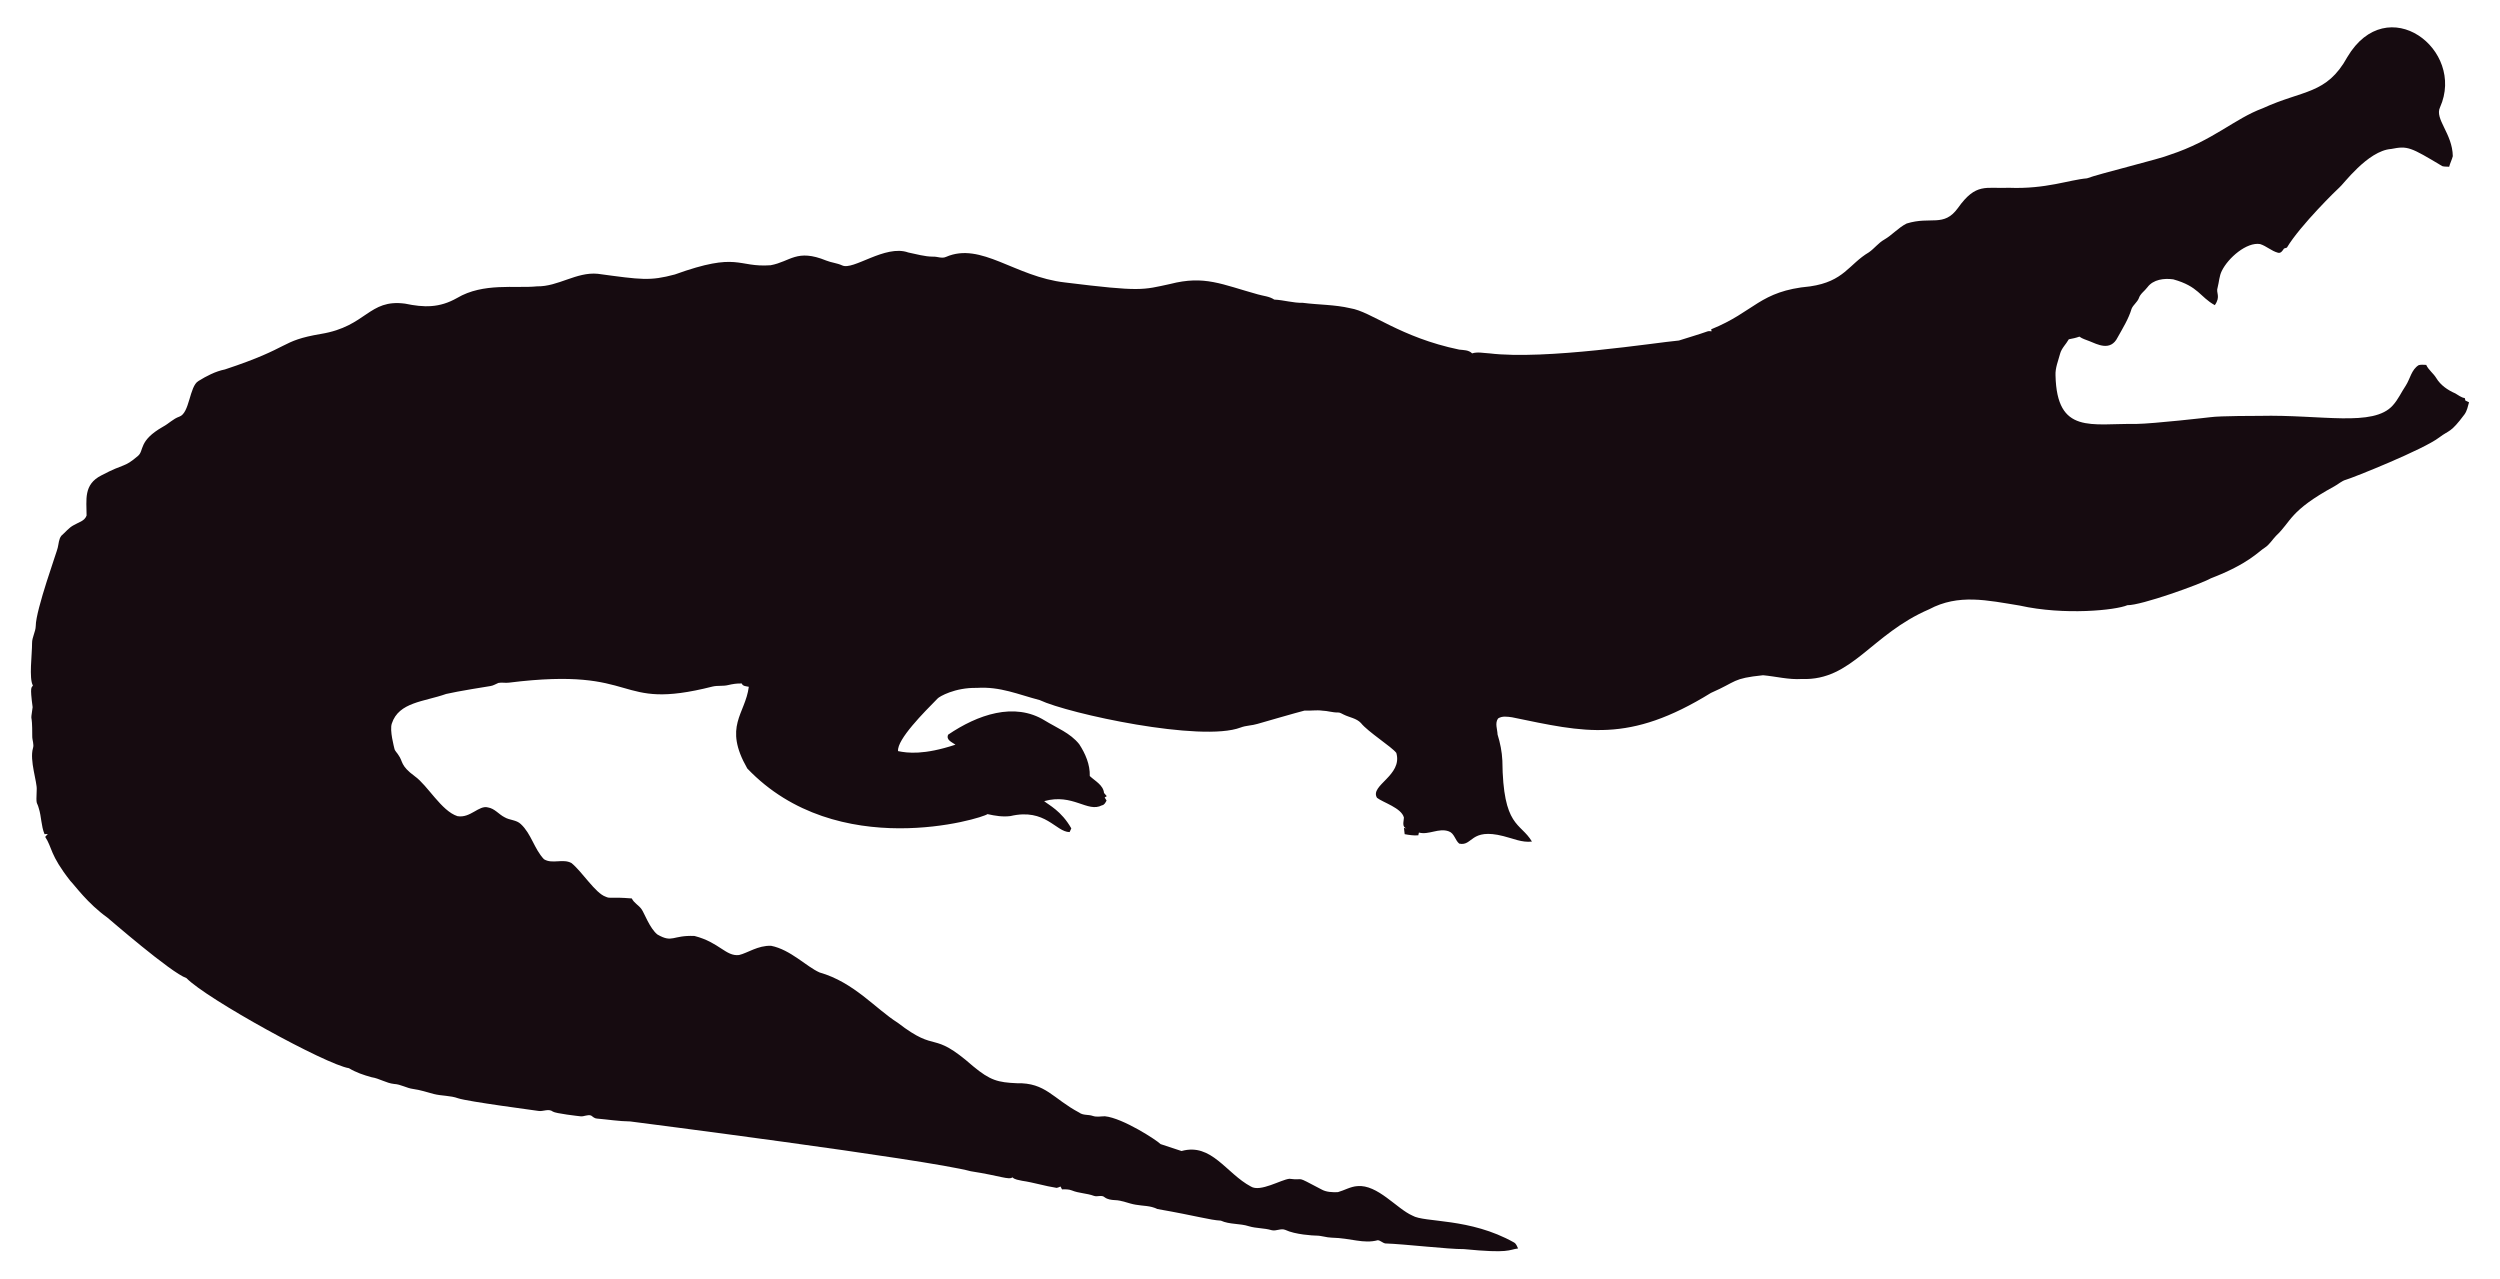
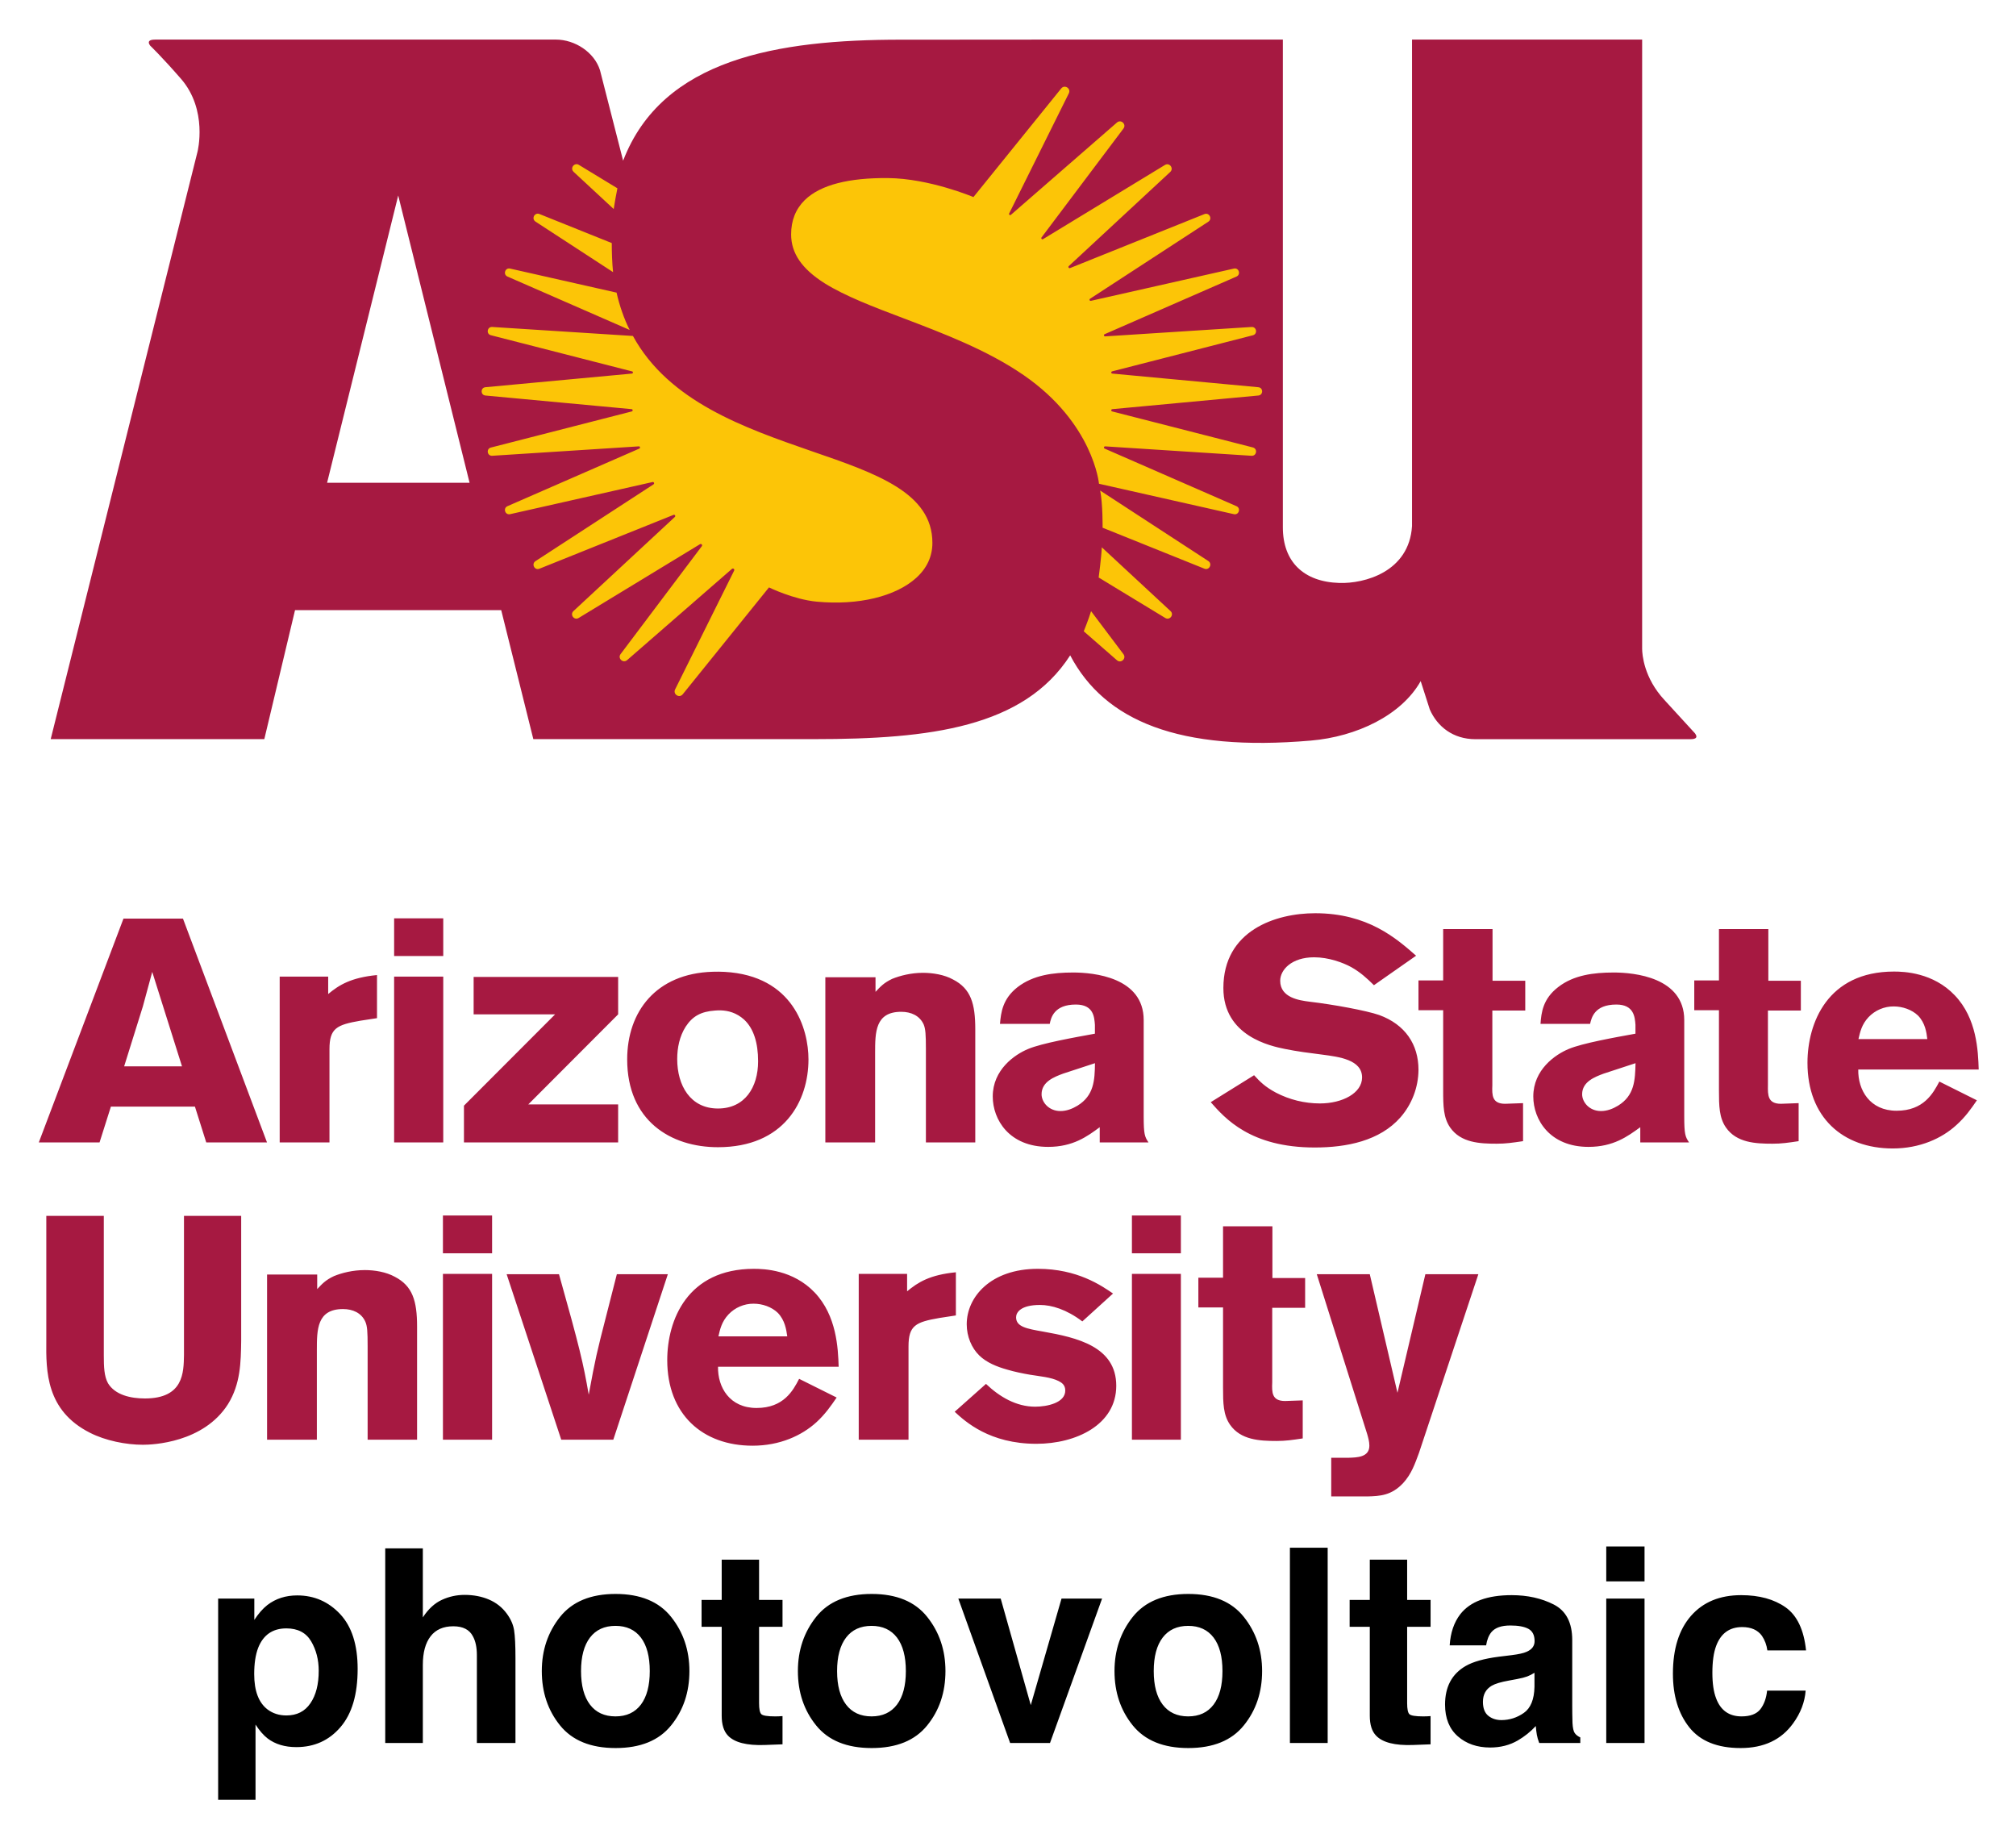
- <svg xmlns="http://www.w3.org/2000/svg" version="1.1" id="Layer_1" x="0px" y="0px" viewBox="0 0 2625.022 1342.022" enable-background="new 0 0 2625.022 1342.022" xml:space="preserve">
-   <path fill="#160B10" d="M2562.057,112.664c-5.93,12.226,13.089,27.649,13.408,51.328c-0.967,3.791-2.837,7.289-3.816,11.093  c-2.417-0.267-4.923,0.089-7.226-0.636c-33.512-20.05-36.245-21.483-53.631-18.038c-24.88,1.775-51.012,38.147-54.547,40.579  c-1,0.685-40.963,39.485-54.967,62.993c-1.056,0.331-2.086,0.661-3.078,1.005c-1.45,2.188-3.295,5.317-6.386,4.363  c-6.755-1.794-12.047-7.022-18.687-9.083c-14.172-2.325-33.569,14.577-40.185,28.126c-2.76,5.432-2.862,11.614-4.401,17.415  c-2.078,5.918,3.558,9.203-2.964,18.611c-15.758-8.651-16.89-19.671-43.645-27.108c-9.541-1.323-21.002,0.025-27.146,8.345  c-2.9,3.956-7.454,6.64-8.994,11.487c-1.705,4.223-5.788,6.857-7.569,10.978c-3.219,10.775-9.274,20.417-14.705,30.186  c-7.484,15.043-21.458,7.113-29.639,3.893c-3.549-1.501-7.378-2.404-10.482-4.745c-3.613,1.31-7.378,2.124-11.131,2.799  c-2.9,5.19-7.62,9.362-9.184,15.252c-1.972,7.442-5.139,14.807-4.771,22.656c1.426,62.435,37.744,50.23,84.657,50.985  c18.427-0.238,76.659-6.917,77.661-7.06c10.315-1.512,51.103-1.387,52.104-1.425c64.718-1.507,119.253,12.017,139.725-10.991  c5.622-6.144,8.955-13.878,13.598-20.735c4.617-7.073,5.915-16.893,13.662-21.562c2.519-0.687,5.19-0.305,7.81-0.242  c2.481,5.406,7.582,8.854,10.609,13.891c4.503,7.467,12.047,12.632,19.921,16.041c3.269,1.794,6.144,4.389,9.999,4.936  c0.166,0.852,0.369,1.705,0.598,2.57c1.259,0.611,2.519,1.208,3.854,1.819c-1.196,4.325-2.073,8.854-4.681,12.606  c-14.981,20.134-15.737,16.079-26.561,24.297c-16.513,12.73-90.704,42.38-97.937,44.421c-4.63,1.259-8.078,4.719-12.199,6.907  c-47.689,26.034-44.914,36.755-61.276,51.99c-3.969,4.096-6.856,9.273-11.754,12.403c-6.886,4.248-16.845,16.908-56.76,32.26  c-10.994,6.222-73.381,28.559-87.544,28.177c-12.182,5.289-66.295,10.873-113.113,0.394c-34.047-5.52-64.247-12.539-95.05,3.905  c-61.045,26.219-81.054,75.205-133.67,73.195c-13.739,0.903-27.159-2.684-40.745-3.943c-32.756,3.396-26.951,6.432-54.687,18.547  c-86.536,53.421-132.198,41.426-208.888,25.607c-4.859-0.636-10.304-1.616-14.68,1.259c-3.511,4.999-0.687,11.232-0.509,16.804  c2.76,8.879,4.605,18.076,5.037,27.388c0.678,70.703,18.876,64.615,31.064,85.038c-10.38,1.31-20.137-3.346-30.008-5.724  c-35.054-8.942-31.959,10.974-46.367,7.887c-4.376-3.651-5.076-10.864-10.94-12.886c-10.482-3.893-20.875,4.033-31.37,1.285  c-0.165,0.725-0.483,2.163-0.649,2.875c-4.834,0.432-9.592-0.331-14.311-1.196c-0.153-2.201-0.407-4.401-0.751-6.551  c0.7,0.127,2.112,0.382,2.824,0.509c-5.368-1.387-2.926-7.48-2.862-11.411c-2.581-10.171-21.93-15.743-28.266-20.735  c-7.896-13.101,27.192-23.356,20.29-47.143c-4.808-6.385-29.888-22.164-37.17-31.395c-4.783-5.063-12.047-5.813-18.013-8.815  c-1.972-0.827-3.791-2.315-6.017-2.239c-5.597,0.191-10.965-1.781-16.537-1.908c-6.208-0.878-12.441,0.318-18.661-0.076  c-6.376,1.51-49.471,13.993-49.471,13.993c-5.775,1.781-11.97,1.603-17.631,3.791c-41.153,15.671-180.401-14.399-211.051-28.838  c-22.477-5.819-41.27-14.396-65.945-12.772c-23.033-0.496-39.521,9.215-41.101,11.08c-14.156,14.382-42.805,43.009-41.597,55.297  c9.881,2.049,27.067,4.244,60.297-6.755c-3.6-2.633-10.164-4.859-7.683-10.52c30.91-20.96,69.478-34.528,101.385-14.896  c12.454,7.683,26.879,13.128,36.241,24.907c6.449,9.897,11.461,21.384,11.08,33.43c5.483,5.19,14.184,9.464,14.96,17.771  c0.954,1.132,1.883,2.239,2.9,3.371c-0.56,0.344-1.679,1.03-2.251,1.361c0.674,1.081,1.336,2.15,2.022,3.244  c-1.157,2.112-2.252,4.643-4.923,5.037c-15.167,7.923-30.412-12.885-60.589-4.414c4.515,3.914,17.957,10.035,28.495,28.596  c-0.623,1.285-1.221,2.582-1.781,3.893c-14.581-0.066-25.26-25.439-62.103-16.83c-8.065,1.081-16.27-0.28-24.119-2.048  c-5.689,4.616-157.704,51.097-252.241-47.919c-25.462-44.516-2.105-56.742,1.616-85.776c-2.646-0.598-6.259-0.445-7.429-3.447  c-4.834-0.216-9.63,0.547-14.311,1.666c-5.343,1.336-10.927,0.254-16.283,1.527c-104.921,26.598-73.475-21.586-213.976-4.058  c-3.638,0.483-7.327-0.471-10.927,0.267c-2.722,1.043-5.203,2.786-8.129,3.244c-1.005,0.139-35.568,5.632-46.749,8.332  c-23.248,8.245-49.669,8.494-57.027,31.013c-2.544,7.127,2.495,25.23,2.659,26.23c0.509,2.748,2.964,4.529,4.274,6.907  c5.125,7.002,1.576,10.814,17.186,22.287c13.483,9.569,27.903,36.42,44.764,41.877c13.652,2.389,22.508-11.842,32.107-9.146  c7.022,1.107,11.334,7.276,17.415,10.317c5.356,3.193,12.365,2.633,17.033,7.162c11.029,10.189,14.018,26.078,24.284,36.878  c8.765,5.47,19.972-0.979,28.965,4.071c11.309,9.233,25.045,31.634,35.809,35.287c4.836,2.294,4.589-0.02,27.477,1.832  c2.226,4.796,7.327,7.085,10.253,11.347c2.611,3.387,8.633,20.294,16.715,26.574c16.075,9.185,15.426,0.491,38.875,1.488  c26.056,6.667,32.977,21.713,46.774,19.997c8.688-1.942,19.833-10.206,33.646-9.68c20.419,4.043,37.013,21.857,50.896,27.986  c36.199,10.4,58.502,37.92,82.062,52.817c43.011,33.213,34.403,6.396,79.034,45.566c18.208,15.125,26.246,17.04,45.986,17.936  c30.318-0.751,37.93,16.193,65.525,30.81c4.134,3.155,9.541,1.844,14.196,3.498c4.147,1.463,8.51,0.394,12.772,0.369  c18.974,1.87,55.059,25.539,58.465,29.232c7.353,2.353,14.667,4.91,22.02,7.276c31.527-8.837,46.862,23.524,72.916,37.323  c9.817,6.052,31.604-7.299,40.338-8.179c17.829,2.357,3.781-4.531,33.392,11.016c5.241,3.066,11.589,3.218,17.504,3.028  c6.869-1.921,13.204-5.852,20.48-6.348c21.245-1.942,41.314,23.767,57.816,30.975c12.756,7.578,60.29,2.089,106.638,28.189  c2.366,1.298,3.155,4.007,4.3,6.284c-10.435,1.423-8.676,5.392-56.964,0.7c-16.115,0.199-61.486-5.252-82.52-5.953  c-2.824-0.572-4.91-3.04-7.772-3.397c-15.269,4.072-27.792-2.198-48.492-2.671c-5.546-0.102-10.825-2.201-16.359-2.162  c-2.762-0.015-21.848-1.008-32.323-6.004c-4.758-1.972-9.668,1.654-14.476,0.293c-7.747-2.315-16.003-1.781-23.737-4.121  c-9.541-3.104-20.277-1.692-29.41-5.865c-12.12-0.691-23.98-4.714-66.899-12.25c-6.984-3.625-14.985-3.091-22.516-4.49  c-7.416-1.145-14.324-4.643-21.892-4.821c-3.727-0.204-7.632-0.649-10.698-2.939c-3.206-2.951-7.645-0.127-11.334-1.539  c-7.531-2.798-15.774-2.646-23.203-5.712c-3.282-1.298-6.844-1.17-10.278-1.081c-0.394-0.763-1.183-2.264-1.577-3.015  c-1.285,0.636-2.608,1.119-3.982,1.45c-12.263-1.87-24.131-5.674-36.394-7.467c-3.46-0.903-7.404-1.005-10.113-3.6  c-3.831,2.97-12.398-1.54-43.747-6.411c-46.335-12.483-357.594-52.295-357.594-52.295c-11.716-0.14-23.317-2.023-34.982-3.015  c-2.442-0.127-4.211-1.844-6.068-3.18c-3.753-1.387-7.467,1.336-11.271,0.789c-2.02-0.195-26.027-2.946-28.838-4.923  c-4.592-3.587-10.278,0.216-15.367-0.738c-2.203-0.387-74.203-9.818-84.135-13.242c-8.243-2.989-17.224-2.379-25.658-4.529  c-7.162-1.895-14.209-4.274-21.574-5.254c-6.92-0.878-13.001-4.923-20.035-5.266c-8.319-0.878-15.443-5.826-23.648-7.073  c-8.256-2.252-16.448-5.037-23.775-9.49c-23.552-3.584-149.518-72.739-170.649-94.63c-16.013-5.37-81.914-62.745-82.914-63.439  c-21.039-15.096-34.147-33.758-38.964-38.595c-21.778-27.726-18.854-34.892-26.396-46.215c0.916-1.018,1.832-2.01,2.748-3.015  c-1.145,0.038-2.29,0.076-3.435,0.14c-3.651-8.676-3.18-18.28-6.042-27.172c-2.062-7.913-2.975-1.701-2.175-19.526  c0.634-7.664-7.675-30.697-3.931-43.518c1.348-4.16-0.814-8.281-0.751-12.454c0.068-28.882-2.418-11.02,0.394-30.657  c-3.041-22.85-1.09-20.042,0.305-22.719c-4.294-7.378-0.844-32.606-0.89-44.586c-0.025-6.246,3.714-11.741,3.867-17.962  c0-16.859,22.775-79.378,23.076-82.113c1.056-4.198,1.043-9.032,3.778-12.568c4.338-3.74,7.874-8.485,13.052-11.169  c4.745-2.913,11.411-4.172,13.471-10.088c0.043-16.362-3.503-32.575,15.532-42.157c25.219-13.344,23.115-7.424,38.34-20.379  c6.931-5.754,0.059-15.764,26.434-30.772c5.915-3.129,10.622-8.281,17.046-10.507c11.015-3.661,10.497-31.892,20.099-37.437  c8.612-5.33,17.796-10.113,27.795-12.148c71.433-23.584,56.818-29.805,100.939-37.31c48.019-7.907,49.805-36.895,88.244-31.777  c19.858,4.163,35.994,4.605,54.61-5.953c27.665-16.35,60.97-9.859,83.919-12.212c22.172,0.42,41.279-15.29,63.693-13.191  c46.138,6.272,54.878,7.691,80.993,0.738c67.442-24.31,65.094-7.128,100.634-9.706c20.946-3.875,27.233-17.596,58.388-4.91  c5.368,2.188,11.283,2.595,16.575,5.025c11.553,5.818,45.215-22.204,69.43-13.535c8.676,1.717,17.262,4.401,26.205,4.401  c4.49-0.216,9.083,2.252,13.446,0.293c37.015-16.156,72.304,20.872,125.096,26.815c80.305,9.923,81.3,7.845,110.289,1.603  c36.266-9.336,54.189,0.413,92.111,10.902c5.775,1.717,12.11,1.984,17.237,5.47c10.075,0.458,19.844,3.638,29.983,3.396  c16.588,2.163,33.506,1.819,49.853,5.686c21.982,3.418,52.115,30.498,114.347,43.441c4.681,0.572,9.999,0.28,13.586,3.956  c5.864-1.844,12.047-0.267,18.038-0.025c59.148,7.176,174.934-11.359,199.106-13.471c9.82-3.218,19.819-5.966,29.576-9.452  c1.488-0.674,3.155-0.356,4.758-0.229c-0.115-0.522-0.356-1.577-0.483-2.099c45.944-18.548,50.589-40.213,103.827-45.057  c35.891-5.17,40.645-23.282,61.836-35.809c5.712-3.969,9.897-9.808,16.028-13.281c8.408-4.872,14.82-12.555,23.559-16.931  c25.605-7.944,38.867,4.305,53.847-16.257c19.089-26.933,29.276-20.168,53.605-21.256c38.819,1.522,63.061-8.345,81.948-9.935  c11.484-4.495,77.877-20.69,87.061-24.742c45.297-14.857,67.746-37.884,97.505-48.848c42.187-19.404,67.008-14.225,88.74-53.694  C2506.582-10.604,2589.134,52.018,2562.057,112.664z" />
+ <svg xmlns="http://www.w3.org/2000/svg" role="img" viewBox="-6.80 35.20 353.34 322.09">
+   <path fill="#a61941" d="M125.273 263.668c1.548 0 3.167.555 4.257 1.611 1.231 1.277 1.478 2.888 1.652 4.112h-12.065c.28-1.224.562-2.556 1.758-3.836a6.034 6.034 0 0 1 4.398-1.888zm98.715-5.167l8.832 28.004c.176.611.387 1.328.387 2.049 0 2.057-2.216 2.063-3.623 2.114h-3.062v6.78h6.298c2.251-.054 4.257-.165 6.297-2.332 1.478-1.611 2.075-3.391 2.779-5.282L252.31 258.5h-9.288l-4.89 20.78-4.854-20.78h-9.289zm-141.99 0l9.57 29.002h9.125l9.559-29.002h-8.939l-1.814 7.111c-1.757 6.834-1.922 7.555-3.114 14.001-.962-5.555-1.587-8.221-5.213-21.111H82zm109.592 29.002h8.58v-29.058h-8.58v29.058zm-120.758 0h8.616v-29.058h-8.616v29.058zm89.904-29.34c-4.539.444-6.615 1.728-8.55 3.337v-3.054h-8.478v29.058h8.725V271.17c0-3.669 1.231-4.278 5.416-4.999l2.886-.444v-7.563zm-103.613-.384c-2.099 0-4.027.497-5.386 1.053-1.532.722-2.091 1.386-2.942 2.278v-2.554h-8.787v28.947h8.727v-15.668c0-3.61 0-7.226 4.588-7.226 1.698 0 3.23.67 3.913 2.226.337.78.398 1.721.398 4.333v16.334h8.665v-19.839c0-4.499-.795-7.111-3.913-8.719-1.527-.834-3.504-1.167-5.262-1.167zm117.967-.221c-8.268 0-12.454 4.945-12.454 9.722 0 2.167.879 4.168 2.181 5.445s3.13 1.998 4.923 2.5c1.304.387 2.676.666 3.976.889 1.689.278 3.731.444 5.031 1.115.528.273 1.16.66 1.16 1.662 0 2.166-3.2 2.827-5.277 2.827-3.306 0-6.226-1.714-8.618-3.994l-5.489 4.884c1.866 1.726 6.121 5.615 14.319 5.615 6.965 0 14.002-3.334 14.002-10.168 0-6.89-6.896-8.447-12.843-9.501-2.848-.5-4.713-.833-4.713-2.501 0-.831.773-2.163 4.185-2.163 2.042 0 4.645.777 7.425 2.883l5.381-4.886c-2.04-1.386-6.226-4.33-13.191-4.33zm-49.746 0c-11.68 0-15.198 8.998-15.198 16.002 0 9.501 6.192 14.995 14.953 14.995 4.784 0 8.619-1.769 11.187-4.106 1.513-1.387 2.533-2.835 3.553-4.336l-6.579-3.278c-1.055 2.057-2.709 5.11-7.458 5.11-4.714 0-6.826-3.615-6.755-7.226h21.143c-.105-3.276-.352-8.942-4.187-12.995-3.799-4.002-8.901-4.165-10.66-4.165zm82.216-7.449v9.004h-4.326v5.215h4.326v14.002c0 2.782.036 4.835 1.232 6.556 1.863 2.667 5.171 2.84 8.161 2.84 1.583 0 2.709-.169 4.573-.446v-6.665l-3.095.107c-2.322 0-2.322-1.493-2.251-3.275V264.39h5.768v-5.223h-5.735v-9.059h-8.654zM1.315 248.277v21.886c-.055 5.335-.055 12.23 7.648 16.123 2.717 1.384 6.287 2.105 9.288 2.105 1.703 0 10.601-.337 14.907-7.114 2.205-3.556 2.259-7.334 2.314-11.114v-21.886H25.446v24.386c-.057 3.057-.057 7.614-6.856 7.614-2.492 0-5.212-.611-6.46-2.664-.68-1.224-.735-2.886-.735-4.887v-24.448H1.315zm190.274 6.559h8.58v-6.62h-8.58v6.62zm-120.758 0h8.616v-6.62h-8.616v6.62zm209.024-33.317c-.071 3.001-.176 5.67-3.062 7.445-.914.559-1.934.945-2.989.945-2.04 0-3.306-1.555-3.306-2.946 0-2.222 2.286-3.054 3.764-3.61l5.594-1.833zm-94.742 0c-.035 3.001-.174 5.67-3.059 7.445-.916.559-1.936.945-2.991.945-2.04 0-3.308-1.555-3.308-2.946 0-2.222 2.287-3.054 3.764-3.61l5.594-1.833zm-65.515-9.251c1.196.047 2.672.387 4.046 1.637 1.654 1.555 2.427 4.061 2.427 7.285 0 4.555-2.322 8.274-7.037 8.274-4.854 0-7.141-4.053-7.141-8.666 0-1.999.421-4 1.478-5.667 1.196-1.832 2.674-2.667 5.172-2.837a8.19 8.19 0 0 1 1.055-.026zm205.523-.694c1.511 0 3.164.553 4.257 1.611 1.231 1.275 1.476 2.888 1.617 4.109h-12.066c.282-1.221.564-2.556 1.758-3.833a6.05 6.05 0 0 1 4.434-1.888zm-248.908-5.169v6.558h14.279l-15.976 16.002v6.444h27.024v-6.665H85.793l15.748-15.781v-6.558H76.214zm-13.936 29.003h8.61V206.35h-8.61v29.058zm-3-29.333c-4.534.444-6.633 1.72-8.557 3.328v-3.053h-8.499v29.058h8.725v-16.334c0-3.668 1.245-4.278 5.435-5.001l2.896-.444v-7.553zm95.675-.391c-2.074 0-4.009.502-5.381 1.058-1.513.722-2.077 1.387-2.921 2.278v-2.56h-8.795v28.949h8.725V219.74c0-3.612 0-7.224 4.573-7.224 1.725 0 3.238.67 3.94 2.225.317.777.388 1.721.388 4.333v16.334h8.654v-19.833c0-4.501-.773-7.115-3.905-8.725-1.511-.834-3.518-1.167-5.278-1.167zm121.056-.054c-3.482 0-7 .443-9.709 2.554-2.674 2.054-2.956 4.448-3.097 6.449h8.691c.247-1.055.738-3.39 4.61-3.39 3.095 0 3.236 2.218 3.341 3.551v1.557c-3.694.668-9.288 1.669-11.68 2.669-2.427 1-6.227 3.668-6.227 8.336 0 4.055 2.885 8.832 9.674 8.832 4.363 0 6.861-1.838 9.077-3.449v2.669h8.55c-.669-1-.844-1.445-.844-4.557v-16.886c0-7.501-8.762-8.336-12.385-8.336zm-94.739 0c-3.485 0-6.967.443-9.711 2.554-2.638 2.054-2.92 4.448-3.095 6.449h8.724c.209-1.055.738-3.39 4.573-3.39 3.132 0 3.236 2.218 3.343 3.551v1.557c-3.659.668-9.288 1.669-11.68 2.669-2.428 1-6.227 3.668-6.227 8.336 0 4.055 2.885 8.832 9.711 8.832 4.363 0 6.859-1.838 9.041-3.449v2.669h8.548c-.669-1-.844-1.445-.844-4.557v-16.886c0-7.501-8.759-8.336-12.382-8.336zm-161.388-.113l5.218 16.556h-10.14l3.281-10.499 1.643-6.057zm98.238-.02c-9.964.301-14.994 7.022-14.994 15.357 0 10.723 7.607 15.391 15.908 15.391 11.575 0 15.867-8.057 15.867-15.391 0-5.279-2.639-14.67-14.705-15.337a24.605 24.605 0 0 0-2.075-.02zm207.036-.034c-11.645 0-15.163 9.003-15.163 16.003 0 9.505 6.158 15 14.953 15 4.749 0 8.618-1.776 11.152-4.109 1.546-1.39 2.568-2.832 3.588-4.333l-6.579-3.283c-1.09 2.057-2.744 5.114-7.493 5.114-4.68 0-6.79-3.612-6.72-7.222h21.109c-.106-3.28-.317-8.944-4.187-12.999-3.799-4.002-8.901-4.171-10.66-4.171zm-30.678-7.446v9.003h-4.326v5.221h4.326v14.002c0 2.781.036 4.836 1.232 6.559 1.865 2.667 5.171 2.829 8.161 2.829 1.583 0 2.709-.166 4.573-.446v-6.662l-3.095.113c-2.322 0-2.322-1.504-2.287-3.283v-13.059h5.771v-5.221h-5.7v-9.057h-8.656zm-48.336 0v9.003h-4.328v5.221h4.328v14.002c0 2.781.035 4.836 1.231 6.559 1.865 2.667 5.172 2.829 8.161 2.829 1.584 0 2.709-.166 4.61-.446v-6.662l-3.132.113c-2.321 0-2.321-1.504-2.251-3.283v-13.059h5.769v-5.221h-5.735v-9.057h-8.654zm-231.3-1.833L0 235.41l10.649-.005 1.988-6.275h14.729l1.982 6.275h10.649l-14.731-39.227-10.424.003zm47.437 6.558h8.61v-6.61h-8.61v6.61zm161.418-7.501c-6.896 0-16.077 3.001-16.077 13.112 0 8.447 8.304 10.168 10.764 10.668 2.148.444 4.363.719 6.544.997 2.954.388 7.002.89 7.002 4.002 0 2.723-3.412 4.555-7.388 4.555a16.72 16.72 0 0 1-7.704-1.888c-1.971-1.055-2.817-1.947-3.835-3.057l-7.599 4.724c2.498 2.832 6.965 7.942 18.224 7.942 5.628 0 11.398-1.165 15.021-5.274a12.82 12.82 0 0 0 3.167-8.336c0-4.445-2.321-7.942-6.894-9.609-2.253-.778-7.987-1.838-12.242-2.338-1.69-.222-5.102-.665-5.102-3.665 0-1.891 1.971-4.111 5.947-4.111 2.568 0 5.099.948 6.508 1.724 1.583.889 2.742 1.947 3.975 3.168l7.388-5.169c-3.482-3.056-8.48-7.446-17.696-7.446zm-5.652-153.108v85.495c0 6.014 3.64 9.543 9.9 9.733 4.353.142 12.242-1.904 12.739-9.979V42.137l40.333-.002-.002 106.789c.012.939.281 5.048 3.913 8.952l5.355 5.847c.519.713.19 1.018-.834 1.018h-37.657c-3.917 0-6.671-2.201-7.995-5.211l-1.594-4.967c-3.367 5.984-11.224 9.737-19.253 10.423-23.049 1.986-36.113-3.415-42.181-14.939-8.112 12.628-24.566 14.683-44.805 14.683H86.675l-5.628-22.601H44.908l-5.382 22.601H2.086L27.818 61.79s1.873-7.33-2.931-12.82c-3.467-3.972-5.375-5.782-5.375-5.782-.521-.718-.146-1.049.878-1.049l-.002-.004h70.218c3.373 0 6.765 2.224 7.755 5.375l4.053 15.851c6.867-17.897 27.156-21.207 48.66-21.207l16.592-.008 11.094-.011 39.284-.002zm-155.05 27.33l-12.467 50.341h24.975L62.995 69.463z" />
+   <path fill="#fcc507" d="M184.431 142.307c-.44 1.454-1.283 3.525-1.283 3.525l5.818 5.077c.709.617 1.704-.313 1.139-1.066l-5.674-7.536zm1.879-11.191c-.083 1.871-.551 5.29-.551 5.29l11.673 7.092c.788.482 1.6-.584.922-1.21l-12.044-11.172zm-.286-9.948c.471 2.345.426 6.514.426 6.514l17.839 7.176c.853.344 1.456-.839.69-1.339l-18.955-12.351zM79.471 92.5c-.891-.054-1.103 1.224-.236 1.446l24.756 6.343c.209.054.184.355-.029.38l-25.686 2.39c-.88.081-.88 1.37 0 1.454l25.632 2.388c.221.025.244.34.027.4l-24.699 6.331c-.861.223-.655 1.498.236 1.441l25.694-1.65c.223-.015.298.302.09.39l-23.108 10.09c-.82.357-.421 1.598.455 1.404l24.968-5.63c.242-.054.375.265.177.4l-20.694 13.46c-.759.496-.156 1.669.686 1.331l23.504-9.437c.227-.094.413.194.238.361l-17.77 16.495c-.676.626.125 1.692.912 1.21l21.28-12.939a.24.24 0 0 1 .311.348l-14.245 18.919c-.565.755.44 1.675 1.149 1.055l18.369-15.986a.25.25 0 0 1 .388.296l-10.348 20.822c-.426.857.736 1.604 1.337.857l15.112-18.727s4.289 2.113 8.375 2.497c7.255.688 13.846-.903 17.455-4.189 1.875-1.704 2.812-3.775 2.812-6.114 0-8.773-9.783-12.155-21.17-16.07-11.692-4.059-25.006-8.654-31.316-20.189L79.471 92.5zm3.131-10.233c-.876-.198-1.274 1.043-.455 1.4l21.416 9.357c-.945-1.848-1.806-4.299-2.297-6.541l-18.665-4.216zm4.568-9.564c-.49.209-.686.957-.117 1.331l13.596 8.855c-.161-1.539-.232-3.579-.225-5.092L87.74 72.703a.714.714 0 0 0-.569 0zm6.913-8.713c-.53.127-.864.849-.353 1.32l7.032 6.523c.156-1.047.426-2.53.649-3.636l-6.76-4.107a.73.73 0 0 0-.567-.1zM179.72 50.4a.799.799 0 0 0-.528.307l-15.379 19.03s-7.722-3.273-15-3.331c-6.781-.054-11.798 1.156-14.56 3.855-1.598 1.569-2.395 3.582-2.395 6.007 0 3.308 1.871 6.041 5.87 8.575 3.586 2.238 8.546 4.143 13.817 6.128 6.861 2.614 14.67 5.559 21.068 9.969 12.244 8.442 13.204 19.036 13.204 19.036l23.644 5.332c.872.194 1.268-1.047.448-1.404l-23.106-10.09c-.204-.088-.125-.398.098-.39l25.657 1.65c.899.056 1.099-1.235.227-1.46l-24.662-6.312c-.223-.056-.2-.375.027-.4l25.594-2.388c.889-.079.889-1.373 0-1.454l-25.594-2.39c-.227-.021-.246-.33-.027-.39l24.662-6.324c.868-.221.672-1.514-.227-1.454l-25.657 1.646c-.223.013-.302-.288-.098-.38l23.106-10.1c.82-.357.423-1.598-.448-1.4l-25.066 5.653a.2.2 0 0 1-.152-.361l20.74-13.508c.763-.499.156-1.671-.693-1.329l-23.558 9.462a.21.21 0 0 1-.219-.342l17.789-16.504c.68-.634-.125-1.713-.922-1.231l-21.37 13.001c-.19.115-.394-.121-.263-.298l14.359-19.082c.565-.751-.43-1.675-1.139-1.058l-18.585 16.176c-.167.146-.407-.046-.305-.244l10.455-21.045c.319-.64-.25-1.222-.811-1.158z" />
+   <path d="M47.727 322.823c.885 1.499 1.334 3.23 1.334 5.178 0 2.371-.482 4.267-1.453 5.687-.964 1.427-2.371 2.14-4.214 2.14-1.268 0-2.371-.35-3.296-1.044-1.565-1.195-2.345-3.263-2.345-6.202 0-1.856.231-3.388.693-4.597.898-2.279 2.549-3.415 4.947-3.415 1.995 0 3.441.753 4.333 2.252zm5.086-4.762c-2.054-2.18-4.557-3.269-7.516-3.269-2.028 0-3.778.561-5.244 1.691-.806.634-1.565 1.506-2.279 2.602v-3.738h-6.34v35.269h6.552v-13.189c.693 1.07 1.407 1.882 2.133 2.444 1.334 1.004 3.005 1.506 5.019 1.506 3.157 0 5.739-1.169 7.741-3.507 2.008-2.338 3.005-5.733 3.005-10.191 0-4.227-1.024-7.43-3.071-9.616zm26.075-2.549c-1.281-.542-2.701-.812-4.26-.812-1.394 0-2.721.291-3.983.872-1.261.575-2.378 1.605-3.335 3.071v-12.093h-6.591v34.106h6.591v-13.698c0-2.166.456-3.837 1.361-5.006.905-1.169 2.232-1.75 3.983-1.75 1.684 0 2.833.588 3.434 1.763.462.839.693 1.935.693 3.296v15.395h6.763v-14.86c0-2.259-.079-3.89-.238-4.887-.152-.997-.581-1.968-1.275-2.913-.819-1.116-1.869-1.942-3.144-2.483zm26.643 18.414c-1.037 1.374-2.523 2.067-4.458 2.067-1.935 0-3.428-.693-4.471-2.067-1.044-1.38-1.565-3.335-1.565-5.878 0-2.536.522-4.491 1.565-5.865 1.044-1.367 2.536-2.054 4.471-2.054 1.935 0 3.421.687 4.458 2.054 1.037 1.374 1.552 3.329 1.552 5.865 0 2.543-.515 4.498-1.552 5.878zm5.29 3.652c2.14-2.635 3.21-5.812 3.21-9.53 0-3.652-1.07-6.816-3.21-9.497-2.133-2.675-5.376-4.016-9.729-4.016-4.346 0-7.589 1.341-9.729 4.016-2.133 2.681-3.203 5.845-3.203 9.497 0 3.718 1.07 6.895 3.203 9.53 2.14 2.642 5.383 3.963 9.729 3.963 4.352 0 7.595-1.321 9.729-3.963zm-9.729-22.905zm15.072 5.621h3.527v15.58c0 1.579.376 2.748 1.116 3.507 1.149 1.189 3.282 1.73 6.406 1.625l3.137-.119v-4.947a10.747 10.747 0 0 1-.66.04c-.225.007-.436.013-.641.013-1.347 0-2.153-.132-2.411-.39-.264-.251-.396-.898-.396-1.935v-13.374h4.108v-4.716h-4.108v-7.054h-6.552v7.054h-3.527zm34.251 13.632c-1.044 1.374-2.53 2.067-4.458 2.067-1.935 0-3.428-.693-4.471-2.067-1.044-1.38-1.572-3.335-1.572-5.878 0-2.536.528-4.491 1.572-5.865 1.044-1.367 2.536-2.054 4.471-2.054 1.929 0 3.415.687 4.458 2.054 1.037 1.374 1.552 3.329 1.552 5.865 0 2.543-.515 4.498-1.552 5.878zm5.29 3.652c2.14-2.635 3.203-5.812 3.203-9.53 0-3.652-1.063-6.816-3.203-9.497-2.133-2.675-5.376-4.016-9.729-4.016-4.352 0-7.595 1.341-9.729 4.016-2.133 2.681-3.203 5.845-3.203 9.497 0 3.718 1.07 6.895 3.203 9.53 2.133 2.642 5.376 3.963 9.729 3.963 4.352 0 7.595-1.321 9.729-3.963zM145.977 314.673zm33.274.674l-5.389 18.671-5.27-18.671h-7.43l9.081 25.309h6.988l9.128-25.309zm26.656 18.579c-1.037 1.374-2.523 2.067-4.458 2.067-1.935 0-3.428-.693-4.471-2.067-1.044-1.38-1.565-3.335-1.565-5.878 0-2.536.522-4.491 1.565-5.865 1.044-1.367 2.536-2.054 4.471-2.054 1.935 0 3.421.687 4.458 2.054 1.037 1.374 1.552 3.329 1.552 5.865 0 2.543-.515 4.498-1.552 5.878zm5.29 3.652c2.14-2.635 3.21-5.812 3.21-9.53 0-3.652-1.07-6.816-3.21-9.497-2.133-2.675-5.376-4.016-9.729-4.016-4.346 0-7.589 1.341-9.729 4.016-2.133 2.681-3.203 5.845-3.203 9.497 0 3.718 1.07 6.895 3.203 9.53 2.14 2.642 5.383 3.963 9.729 3.963 4.352 0 7.595-1.321 9.729-3.963zm-9.729-22.905zm24.43 25.983v-34.225h-6.618v34.225zm3.85-20.362h3.533v15.58c0 1.579.37 2.748 1.116 3.507 1.143 1.189 3.276 1.73 6.406 1.625l3.131-.119v-4.947c-.211.02-.436.033-.66.04-.225.007-.436.013-.634.013-1.347 0-2.153-.132-2.417-.39-.264-.251-.396-.898-.396-1.935v-13.374h4.108v-4.716h-4.108v-7.054h-6.545v7.054h-3.533zm32.396 8.058v2.464c-.046 2.213-.674 3.738-1.869 4.57-1.202.839-2.516 1.255-3.936 1.255-.898 0-1.664-.251-2.285-.753-.627-.502-.944-1.321-.944-2.45 0-1.268.509-2.206 1.532-2.814.608-.357 1.605-.654 2.998-.905l1.486-.277c.74-.139 1.328-.291 1.75-.449.429-.165.845-.376 1.268-.641zm-4.016-3.091l-2.259.277c-2.549.33-4.485.872-5.799 1.631-2.404 1.394-3.599 3.646-3.599 6.756 0 2.397.746 4.253 2.239 5.561 1.493 1.308 3.388 1.962 5.673 1.962 1.796 0 3.408-.409 4.835-1.235 1.189-.693 2.246-1.539 3.157-2.53.046.575.106 1.083.185 1.532.079.449.218.931.416 1.44h7.199v-.977c-.436-.198-.76-.456-.977-.766-.211-.304-.343-.892-.39-1.763-.033-1.143-.046-2.12-.046-2.926v-11.604c0-3.051-1.077-5.125-3.23-6.228-2.153-1.096-4.61-1.645-7.384-1.645-4.26 0-7.258 1.11-9.009 3.342-1.096 1.427-1.717 3.243-1.856 5.455h6.387c.152-.977.462-1.75.925-2.318.654-.779 1.757-1.162 3.322-1.162 1.394 0 2.45.198 3.17.588.72.396 1.077 1.116 1.077 2.153 0 .852-.469 1.473-1.413 1.876-.528.238-1.4.429-2.622.581zm.343-10.587zm22.964-2.345v-6.109h-6.71v6.109zm-6.71 3.018v25.309h6.71v-25.309zm28.235 9.081h6.783c-.376-3.606-1.572-6.122-3.586-7.549-2.021-1.42-4.617-2.133-7.793-2.133-3.732 0-6.657 1.209-8.778 3.619-2.12 2.417-3.177 5.799-3.177 10.145 0 3.857.958 6.994 2.873 9.405 1.922 2.417 4.92 3.626 8.989 3.626 4.068 0 7.146-1.446 9.22-4.346 1.301-1.796 2.028-3.699 2.18-5.713h-6.756c-.139 1.334-.535 2.417-1.182 3.256-.654.832-1.75 1.255-3.296 1.255-2.186 0-3.672-1.057-4.458-3.164-.436-1.129-.654-2.622-.654-4.478 0-1.948.218-3.514.654-4.689.819-2.213 2.345-3.322 4.57-3.322 1.565 0 2.721.509 3.461 1.532.509.76.826 1.612.951 2.556zm-4.478-9.755z" />
</svg>
